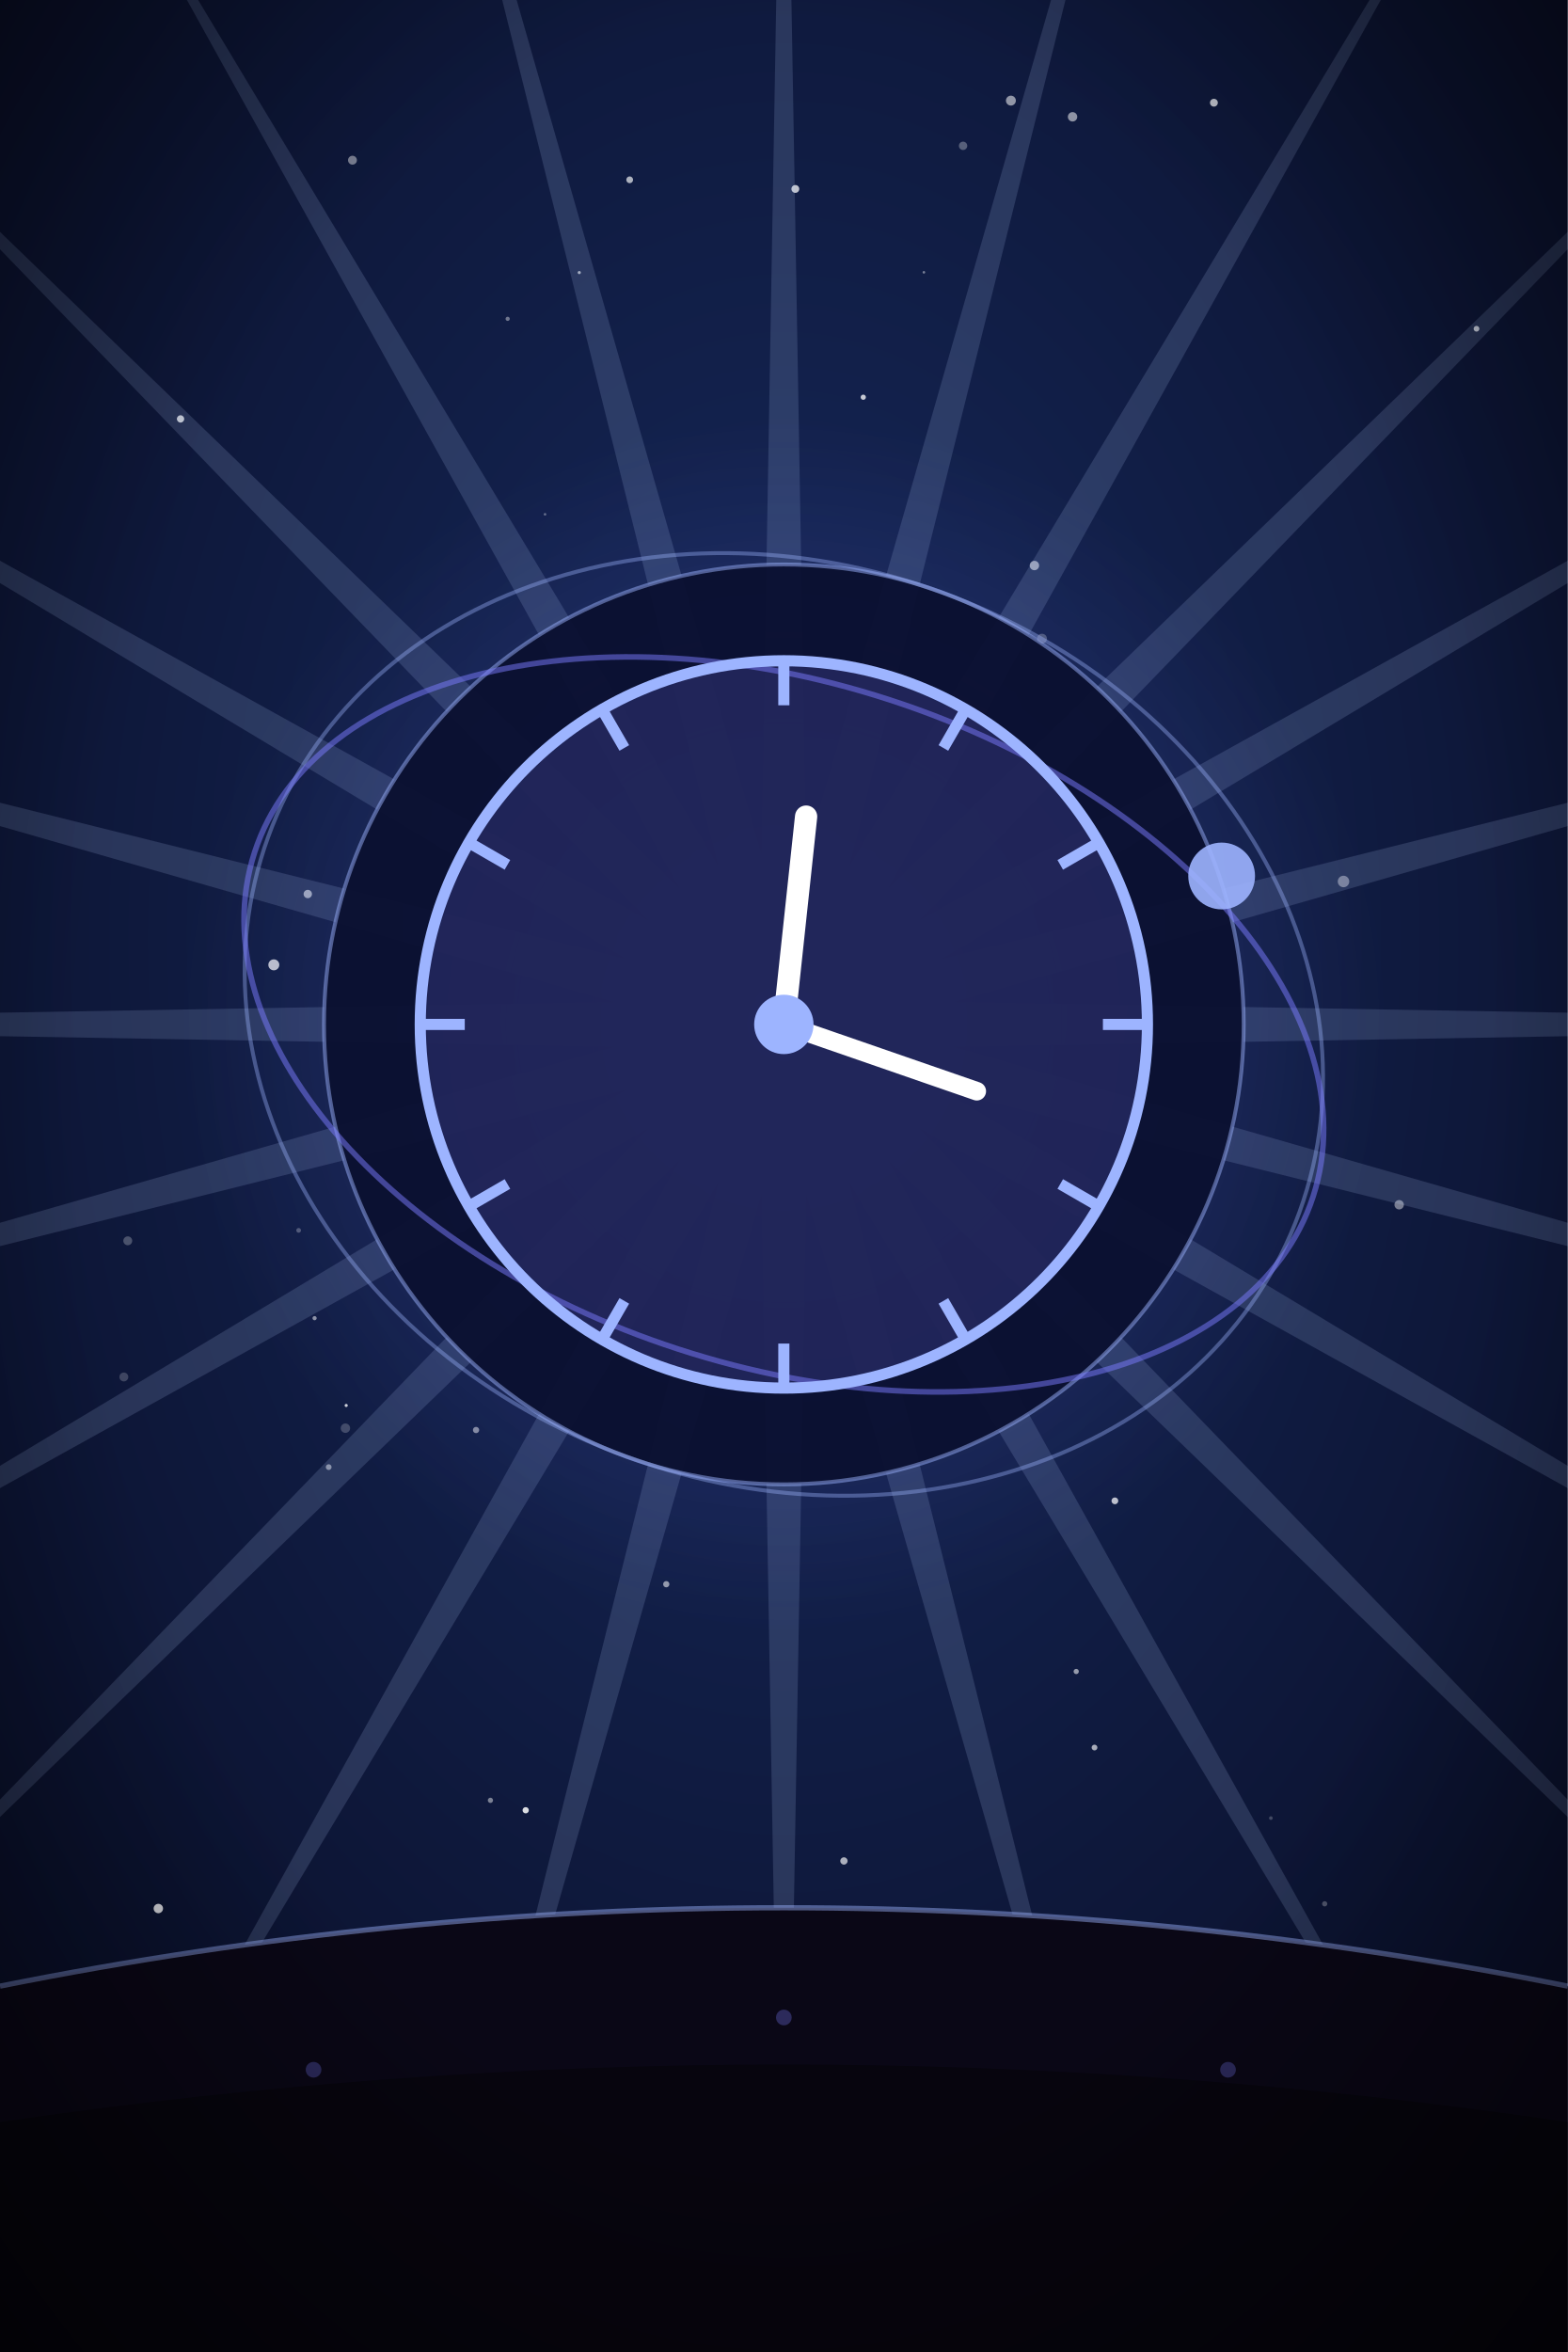
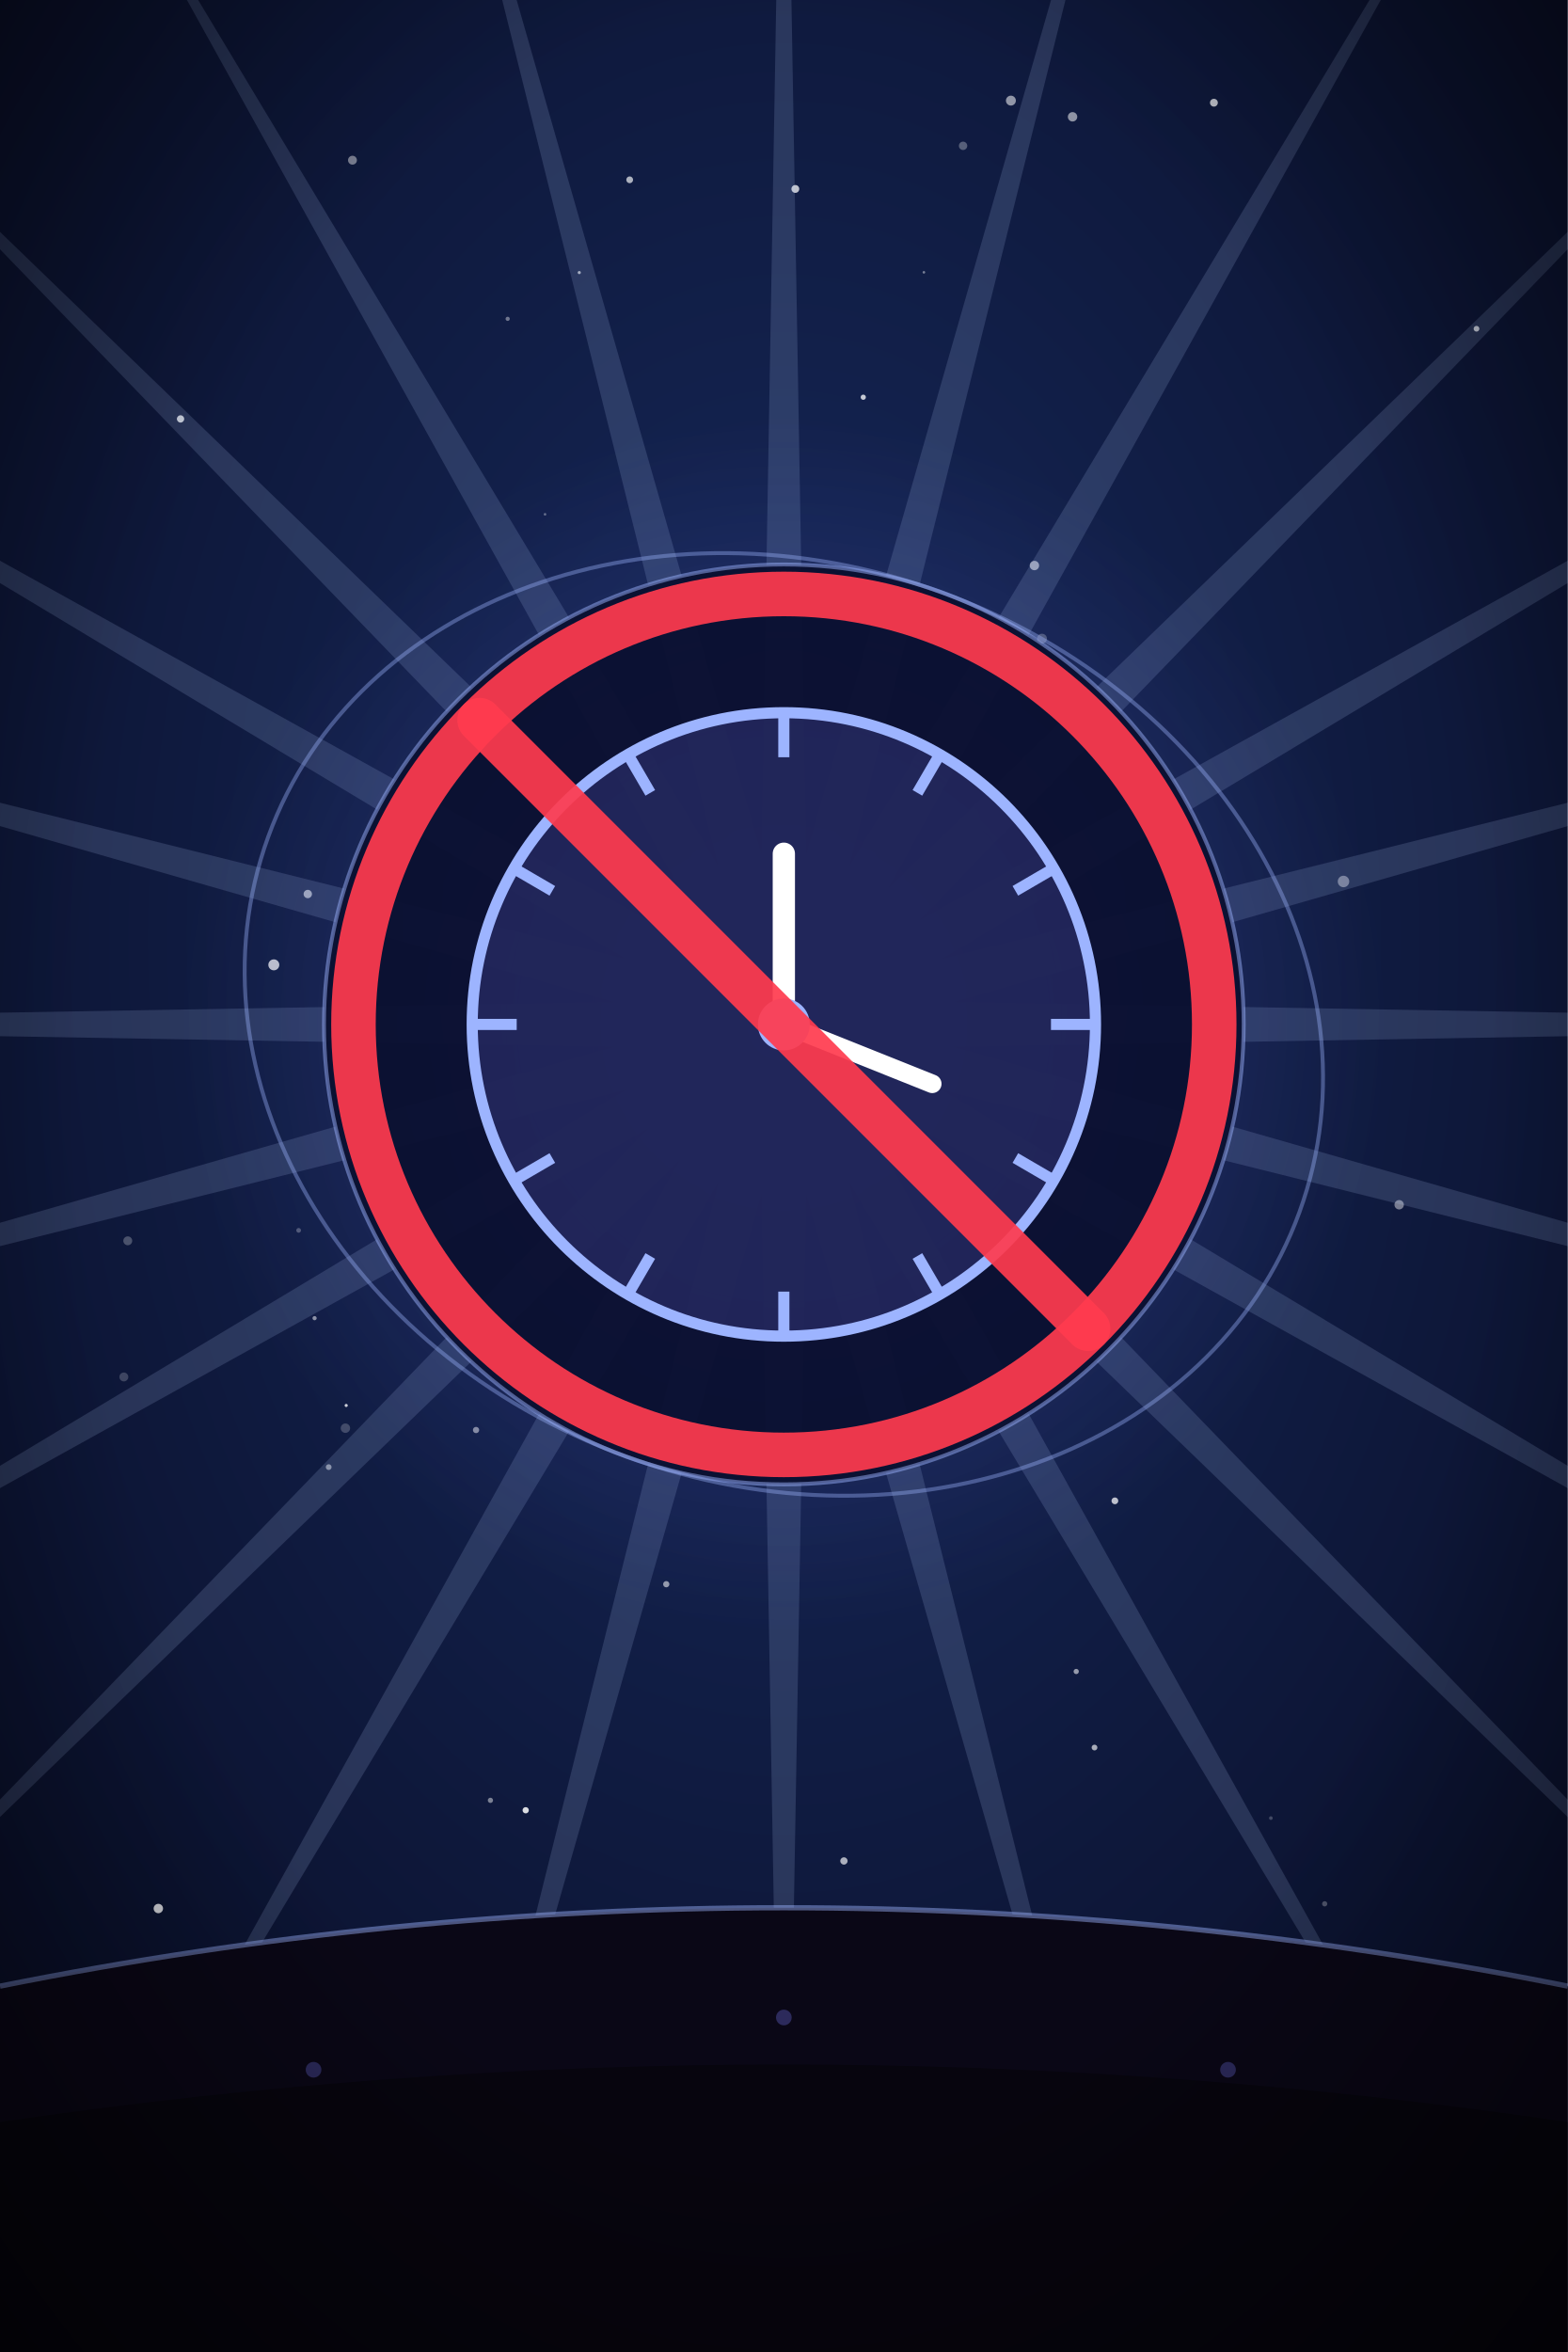
<svg xmlns="http://www.w3.org/2000/svg" viewBox="0 0 600 900" width="600" height="900">
  <defs>
    <radialGradient id="bg" cx="50%" cy="40%" r="78%">
      <stop offset="0%" stop-color="#172a5e" />
      <stop offset="100%" stop-color="#070a1f" />
    </radialGradient>
    <radialGradient id="glow" cx="50%" cy="50%" r="50%">
      <stop offset="0%" stop-color="#7b7bff" stop-opacity="0.6" />
      <stop offset="55%" stop-color="#7b7bff" stop-opacity="0.12" />
      <stop offset="100%" stop-color="#7b7bff" stop-opacity="0" />
    </radialGradient>
    <radialGradient id="vig" cx="50%" cy="46%" r="72%">
      <stop offset="62%" stop-color="#000" stop-opacity="0" />
      <stop offset="100%" stop-color="#000" stop-opacity="0.55" />
    </radialGradient>
  </defs>
  <rect width="600" height="900" fill="url(#bg)" />
  <g>
    <circle cx="418.9" cy="668.7" r="1.1" fill="#fff" opacity="0.64" />
    <circle cx="255.0" cy="606.2" r="1.2" fill="#fff" opacity="0.55" />
    <circle cx="507.0" cy="728.5" r="1.0" fill="#fff" opacity="0.28" />
    <circle cx="514.2" cy="337.3" r="2.2" fill="#fff" opacity="0.40" />
    <circle cx="47.4" cy="526.9" r="1.7" fill="#fff" opacity="0.20" />
    <circle cx="114.3" cy="470.8" r="0.9" fill="#fff" opacity="0.27" />
    <circle cx="465.9" cy="802.6" r="1.8" fill="#fff" opacity="0.56" />
    <circle cx="304.4" cy="72.3" r="1.5" fill="#fff" opacity="0.73" />
    <circle cx="132.5" cy="537.8" r="0.6" fill="#fff" opacity="0.79" />
    <circle cx="527.9" cy="772.8" r="0.8" fill="#fff" opacity="0.20" />
    <circle cx="120.4" cy="504.4" r="0.8" fill="#fff" opacity="0.52" />
    <circle cx="209.1" cy="799.7" r="0.8" fill="#fff" opacity="0.53" />
    <circle cx="312.7" cy="852.3" r="0.6" fill="#fff" opacity="0.85" />
    <circle cx="201.2" cy="692.7" r="1.2" fill="#fff" opacity="0.85" />
    <circle cx="505.1" cy="795.8" r="2.0" fill="#fff" opacity="0.68" />
    <circle cx="208.6" cy="196.8" r="0.5" fill="#fff" opacity="0.35" />
    <circle cx="69.1" cy="160.3" r="1.4" fill="#fff" opacity="0.78" />
    <circle cx="330.4" cy="152.0" r="1.0" fill="#fff" opacity="0.76" />
    <circle cx="104.8" cy="369.2" r="2.1" fill="#fff" opacity="0.72" />
    <circle cx="315.3" cy="867.8" r="2.2" fill="#fff" opacity="0.30" />
    <circle cx="398.8" cy="244.4" r="1.9" fill="#fff" opacity="0.25" />
    <circle cx="395.9" cy="216.4" r="1.8" fill="#fff" opacity="0.55" />
    <circle cx="132.2" cy="546.5" r="1.8" fill="#fff" opacity="0.21" />
    <circle cx="368.6" cy="55.8" r="1.6" fill="#fff" opacity="0.30" />
    <circle cx="48.9" cy="474.8" r="1.7" fill="#fff" opacity="0.25" />
    <circle cx="386.9" cy="38.5" r="1.9" fill="#fff" opacity="0.54" />
    <circle cx="411.9" cy="639.6" r="1.0" fill="#fff" opacity="0.56" />
    <circle cx="565.1" cy="125.8" r="1.1" fill="#fff" opacity="0.75" />
    <circle cx="535.5" cy="461.0" r="1.8" fill="#fff" opacity="0.43" />
    <circle cx="486.4" cy="695.7" r="0.7" fill="#fff" opacity="0.22" />
    <circle cx="194.3" cy="122.0" r="0.8" fill="#fff" opacity="0.40" />
    <circle cx="125.8" cy="561.4" r="1.1" fill="#fff" opacity="0.48" />
    <circle cx="511.5" cy="798.6" r="0.9" fill="#fff" opacity="0.81" />
    <circle cx="221.7" cy="104.3" r="0.6" fill="#fff" opacity="0.61" />
    <circle cx="410.5" cy="44.7" r="1.8" fill="#fff" opacity="0.53" />
    <circle cx="353.6" cy="104.2" r="0.5" fill="#fff" opacity="0.43" />
    <circle cx="484.4" cy="777.5" r="0.8" fill="#fff" opacity="0.33" />
    <circle cx="231.4" cy="853.0" r="1.8" fill="#fff" opacity="0.78" />
    <circle cx="182.2" cy="547.2" r="1.2" fill="#fff" opacity="0.49" />
    <circle cx="291.2" cy="748.8" r="1.4" fill="#fff" opacity="0.69" />
    <circle cx="264.2" cy="750.1" r="2.1" fill="#fff" opacity="0.24" />
    <circle cx="187.7" cy="688.9" r="1.0" fill="#fff" opacity="0.45" />
    <circle cx="117.8" cy="342.1" r="1.6" fill="#fff" opacity="0.57" />
    <circle cx="260.4" cy="776.9" r="0.4" fill="#fff" opacity="0.57" />
    <circle cx="323.0" cy="712.1" r="1.4" fill="#fff" opacity="0.65" />
    <circle cx="426.7" cy="574.3" r="1.3" fill="#fff" opacity="0.73" />
    <circle cx="259.1" cy="830.3" r="1.1" fill="#fff" opacity="0.90" />
    <circle cx="134.9" cy="61.3" r="1.7" fill="#fff" opacity="0.45" />
    <circle cx="241.0" cy="68.8" r="1.3" fill="#fff" opacity="0.66" />
    <circle cx="60.6" cy="730.3" r="1.8" fill="#fff" opacity="0.82" />
    <circle cx="464.6" cy="39.3" r="1.5" fill="#fff" opacity="0.73" />
  </g>
  <g opacity="0.16">
    <path d="M340 401 L860 392 L340 383 Z" fill="#bcd0ff" />
    <path d="M336.308 411.046 L840.918 536.939 L340.966 393.659 Z" fill="#bcd0ff" />
    <path d="M330.141 419.794 L784.974 672 L339.141 404.206 Z" fill="#bcd0ff" />
    <path d="M321.92 426.648 L695.98 787.98 L334.648 413.92 Z" fill="#bcd0ff" />
    <path d="M312.206 431.141 L580 876.974 L327.794 422.141 Z" fill="#bcd0ff" />
    <path d="M301.659 432.966 L444.939 932.918 L319.046 428.308 Z" fill="#bcd0ff" />
    <path d="M291 432 L300 952 L309 432 Z" fill="#bcd0ff" />
    <path d="M280.954 428.308 L155.061 932.918 L298.341 432.966 Z" fill="#bcd0ff" />
    <path d="M272.206 422.141 L20 876.974 L287.794 431.141 Z" fill="#bcd0ff" />
    <path d="M265.352 413.92 L-95.98 787.98 L278.08 426.648 Z" fill="#bcd0ff" />
    <path d="M260.859 404.206 L-184.974 672 L269.859 419.794 Z" fill="#bcd0ff" />
    <path d="M259.034 393.659 L-240.918 536.939 L263.692 411.046 Z" fill="#bcd0ff" />
    <path d="M260 383 L-260 392 L260 401 Z" fill="#bcd0ff" />
    <path d="M263.692 372.954 L-240.918 247.061 L259.034 390.341 Z" fill="#bcd0ff" />
    <path d="M269.859 364.206 L-184.974 112 L260.859 379.794 Z" fill="#bcd0ff" />
    <path d="M278.08 357.352 L-95.98 -3.98 L265.352 370.08 Z" fill="#bcd0ff" />
    <path d="M287.794 352.859 L20 -92.974 L272.206 361.859 Z" fill="#bcd0ff" />
    <path d="M298.341 351.034 L155.061 -148.918 L280.954 355.692 Z" fill="#bcd0ff" />
    <path d="M309 352 L300 -168 L291 352 Z" fill="#bcd0ff" />
    <path d="M319.046 355.692 L444.939 -148.918 L301.659 351.034 Z" fill="#bcd0ff" />
    <path d="M327.794 361.859 L580 -92.974 L312.206 352.859 Z" fill="#bcd0ff" />
    <path d="M334.648 370.08 L695.98 -3.98 L321.92 357.352 Z" fill="#bcd0ff" />
    <path d="M339.141 379.794 L784.974 112 L330.141 364.206 Z" fill="#bcd0ff" />
    <path d="M340.966 390.341 L840.918 247.061 L336.308 372.954 Z" fill="#bcd0ff" />
  </g>
  <circle cx="300" cy="392" r="230" fill="url(#glow)" />
  <g opacity="0.95">
    <circle cx="300" cy="392" r="176" fill="#0a1030" />
    <ellipse cx="300" cy="392" rx="210" ry="176" fill="none" stroke="#9db4ff" stroke-width="1.5" opacity="0.4" transform="rotate(20 300 392)" />
    <circle cx="300" cy="392" r="176" fill="none" stroke="#9db4ff" stroke-width="1.5" opacity="0.5" />
  </g>
  <path d="M0 760 Q 300 700 600 760 L600 900 L0 900 Z" fill="#0a0716" />
  <path d="M0 760 Q 300 700 600 760" fill="none" stroke="#9db4ff" stroke-width="2" opacity="0.45" />
  <path d="M0 812 Q 300 768 600 812 L600 900 L0 900 Z" fill="#000" opacity="0.35" />
  <g fill="#7b7bff" opacity="0.3">
    <circle cx="120" cy="792" r="3" />
    <circle cx="300" cy="772" r="3" />
    <circle cx="470" cy="792" r="3" />
  </g>
  <g transform="translate(300 392) scale(1.42) translate(-300 -392)">
-     <ellipse cx="300" cy="392" rx="150" ry="92" fill="none" stroke="#7b7bff" stroke-width="1.5" opacity="0.5" transform="rotate(18 300 392)" />
-     <circle cx="300" cy="392" r="98" fill="#7b7bff" opacity="0.18" />
-     <circle cx="300" cy="392" r="98" fill="none" stroke="#9db4ff" stroke-width="3" />
-     <line x1="300.0" y1="306.0" x2="300.0" y2="294.0" stroke="#9db4ff" stroke-width="3" />
-     <line x1="343.0" y1="317.5" x2="349.0" y2="307.1" stroke="#9db4ff" stroke-width="3" />
-     <line x1="374.5" y1="349.0" x2="384.9" y2="343.0" stroke="#9db4ff" stroke-width="3" />
-     <line x1="386.0" y1="392.0" x2="398.0" y2="392.0" stroke="#9db4ff" stroke-width="3" />
-     <line x1="374.5" y1="435.0" x2="384.9" y2="441.0" stroke="#9db4ff" stroke-width="3" />
-     <line x1="343.0" y1="466.5" x2="349.0" y2="476.9" stroke="#9db4ff" stroke-width="3" />
-     <line x1="300.0" y1="478.0" x2="300.0" y2="490.0" stroke="#9db4ff" stroke-width="3" />
-     <line x1="257.0" y1="466.5" x2="251.0" y2="476.9" stroke="#9db4ff" stroke-width="3" />
-     <line x1="225.5" y1="435.0" x2="215.1" y2="441.0" stroke="#9db4ff" stroke-width="3" />
-     <line x1="214.0" y1="392.0" x2="202.0" y2="392.0" stroke="#9db4ff" stroke-width="3" />
-     <line x1="225.5" y1="349.0" x2="215.1" y2="343.0" stroke="#9db4ff" stroke-width="3" />
-     <line x1="257.0" y1="317.5" x2="251.0" y2="307.1" stroke="#9db4ff" stroke-width="3" />
-     <line x1="300" y1="392" x2="306" y2="336" stroke="#fff" stroke-width="6" stroke-linecap="round" />
-     <line x1="300" y1="392" x2="352" y2="410" stroke="#fff" stroke-width="5" stroke-linecap="round" />
-     <circle cx="300" cy="392" r="8" fill="#9db4ff" />
-     <circle cx="418" cy="352" r="9" fill="#9db4ff" opacity="0.9" />
+     <circle cx="300" cy="392" r="84" fill="#7b7bff" opacity="0.18" />
+     <circle cx="300" cy="392" r="84" fill="none" stroke="#9db4ff" stroke-width="3" />
+     <line x1="300.0" y1="320.0" x2="300.0" y2="308.0" stroke="#9db4ff" stroke-width="3" />
+     <line x1="336.0" y1="329.6" x2="342.0" y2="319.3" stroke="#9db4ff" stroke-width="3" />
+     <line x1="362.4" y1="356.0" x2="372.7" y2="350.0" stroke="#9db4ff" stroke-width="3" />
+     <line x1="372.0" y1="392.0" x2="384.0" y2="392.0" stroke="#9db4ff" stroke-width="3" />
+     <line x1="362.4" y1="428.0" x2="372.7" y2="434.0" stroke="#9db4ff" stroke-width="3" />
+     <line x1="336.0" y1="454.4" x2="342.0" y2="464.7" stroke="#9db4ff" stroke-width="3" />
+     <line x1="300.0" y1="464.0" x2="300.0" y2="476.0" stroke="#9db4ff" stroke-width="3" />
+     <line x1="264.0" y1="454.4" x2="258.0" y2="464.7" stroke="#9db4ff" stroke-width="3" />
+     <line x1="237.6" y1="428.0" x2="227.3" y2="434.0" stroke="#9db4ff" stroke-width="3" />
+     <line x1="228.0" y1="392.0" x2="216.0" y2="392.0" stroke="#9db4ff" stroke-width="3" />
+     <line x1="237.6" y1="356.0" x2="227.3" y2="350.0" stroke="#9db4ff" stroke-width="3" />
+     <line x1="264.0" y1="329.6" x2="258.0" y2="319.3" stroke="#9db4ff" stroke-width="3" />
+     <line x1="300" y1="392" x2="300" y2="346" stroke="#fff" stroke-width="6" stroke-linecap="round" />
+     <line x1="300" y1="392" x2="340" y2="408" stroke="#fff" stroke-width="5" stroke-linecap="round" />
+     <circle cx="300" cy="392" r="7" fill="#9db4ff" />
+     <circle cx="300" cy="392" r="116" fill="none" stroke="#ff3b4e" stroke-width="12" opacity="0.92" />
+     <line x1="218" y1="310" x2="382" y2="474" stroke="#ff3b4e" stroke-width="12" opacity="0.92" stroke-linecap="round" />
  </g>
  <rect width="600" height="900" fill="url(#vig)" />
</svg>
